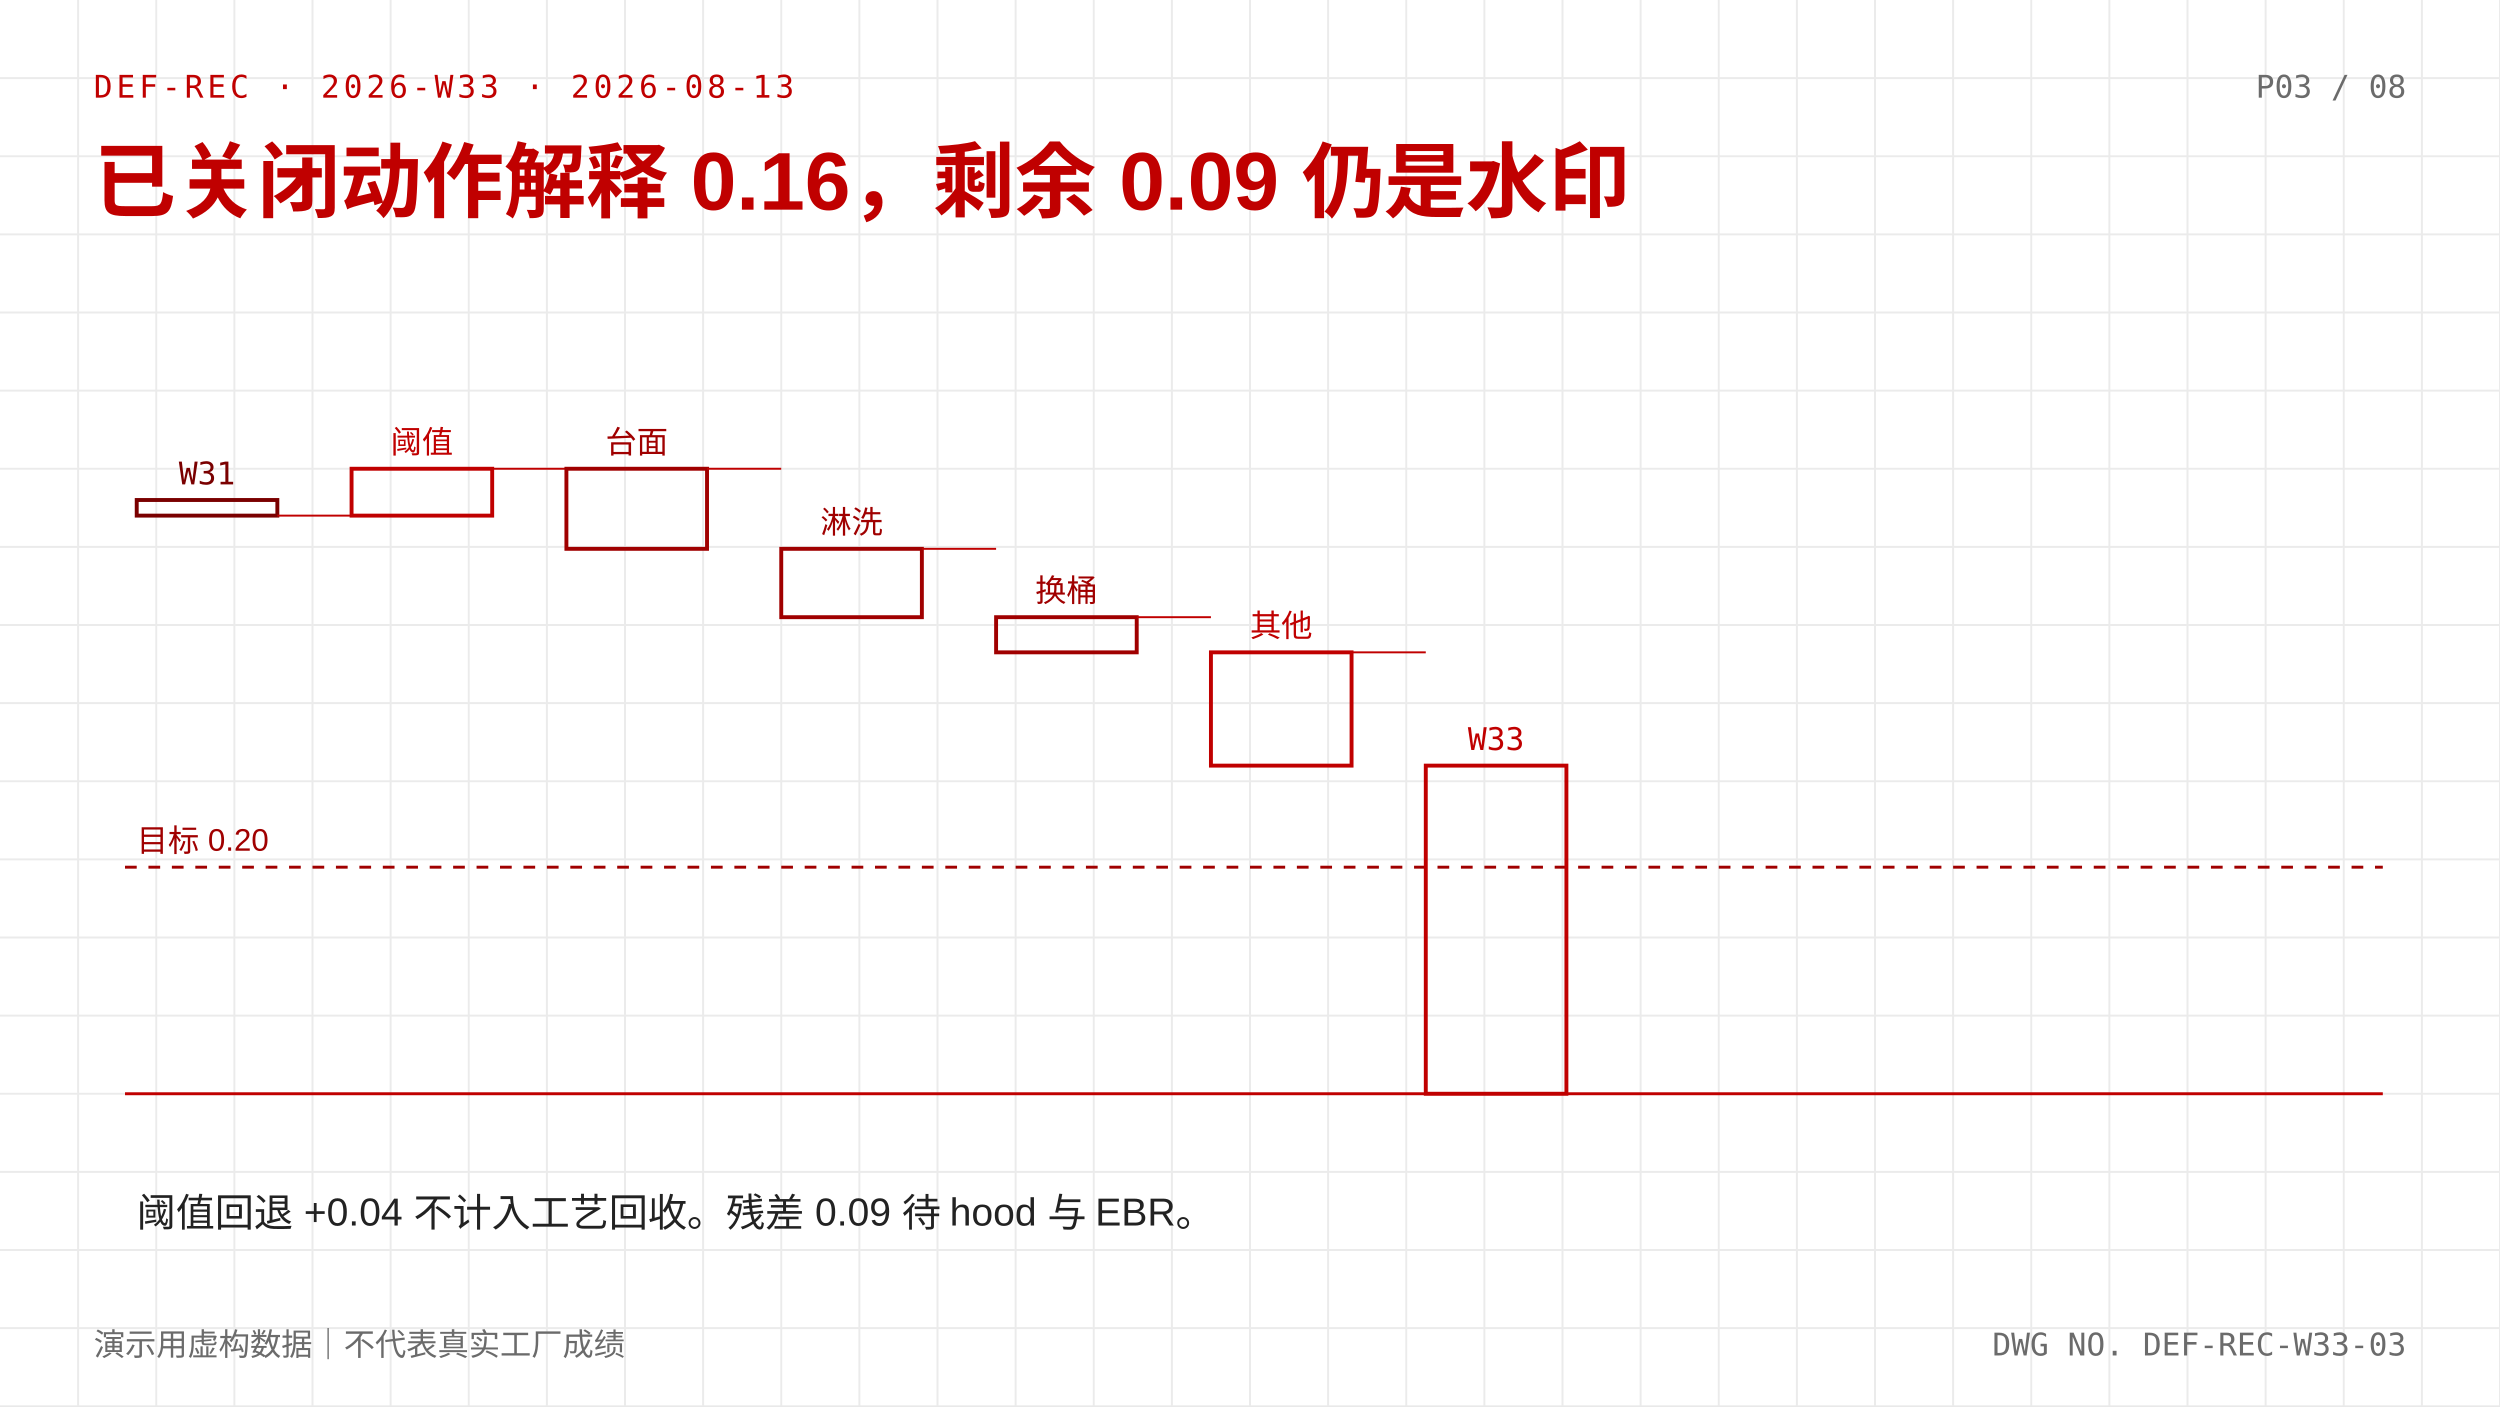
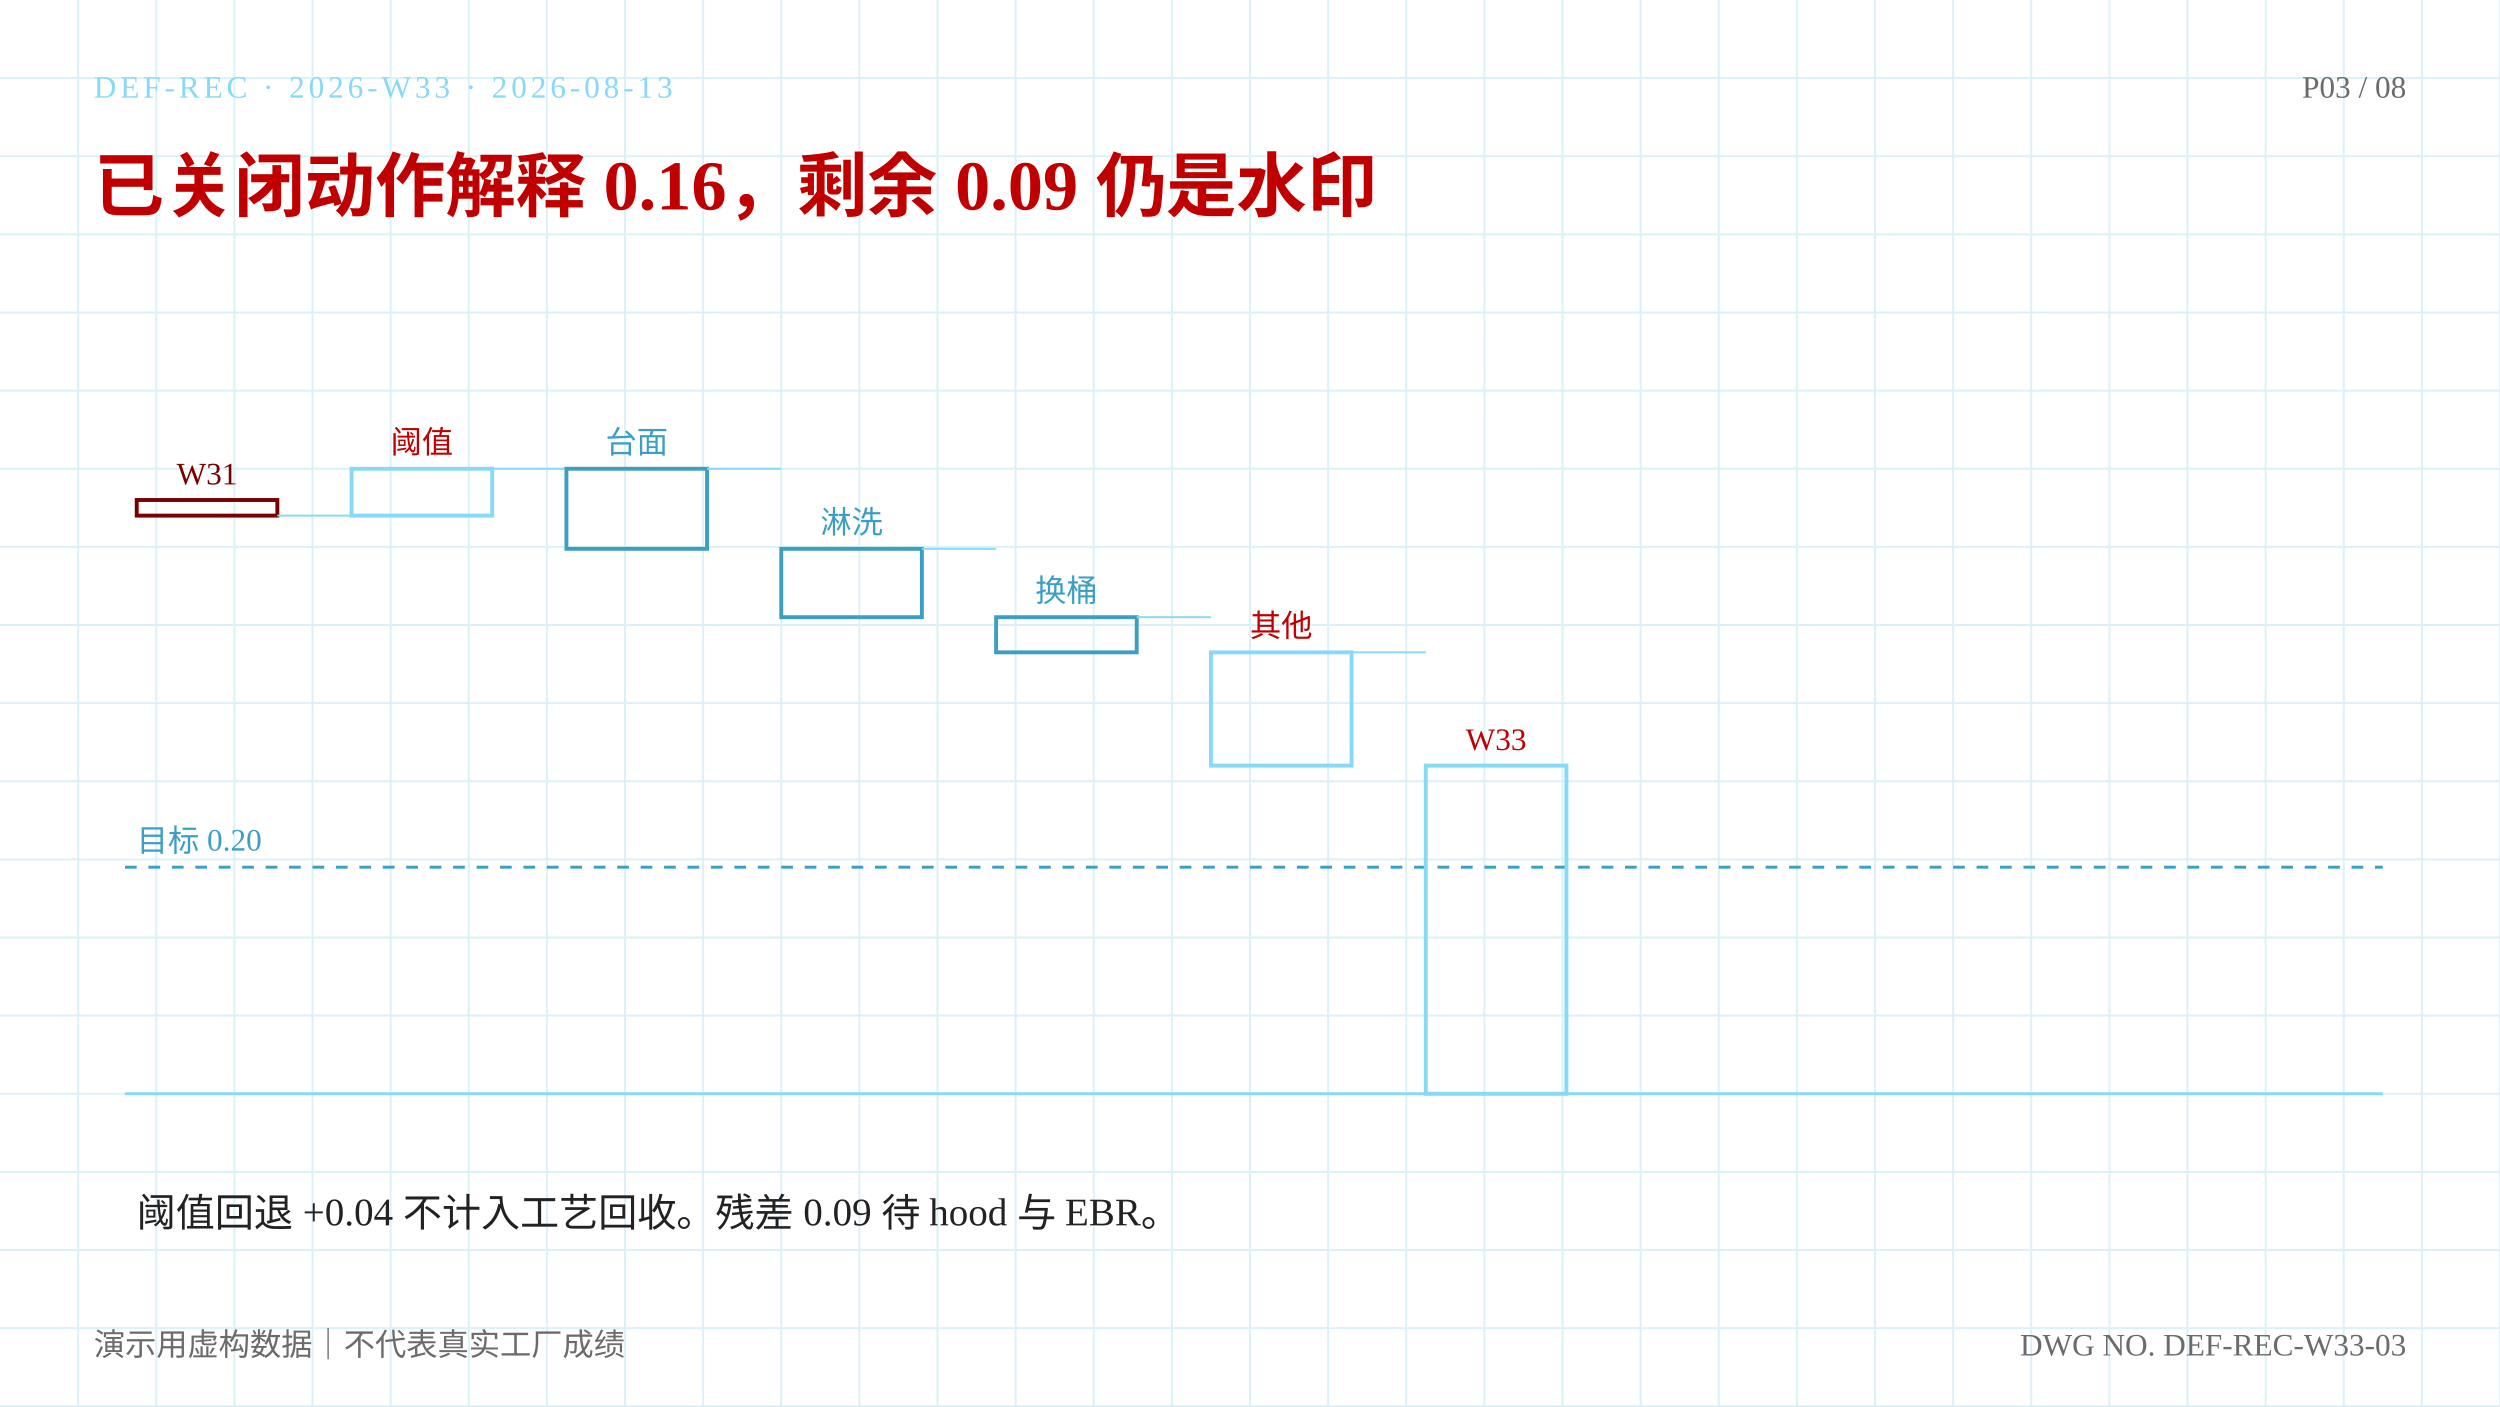
- <svg xmlns="http://www.w3.org/2000/svg" viewBox="0 0 1280 720" data-pptx-page-role="content" font-family="Microsoft YaHei, Arial, sans-serif" font-size="24">
+ <svg xmlns="http://www.w3.org/2000/svg" viewBox="0 0 1280 720" data-pptx-page-role="content" font-family="&quot;Times New Roman&quot;, &quot;Microsoft YaHei&quot;, &quot;微软雅黑&quot;" font-size="24">
  <rect id="background" data-pptx-role="background" x="0" y="0" width="1280" height="720" fill="#FFFFFF" />
-   <path id="blueprint-grid" data-pptx-role="decoration" d="M40 0V720 M80 0V720 M120 0V720 M160 0V720 M200 0V720 M240 0V720 M280 0V720 M320 0V720 M360 0V720 M400 0V720 M440 0V720 M480 0V720 M520 0V720 M560 0V720 M600 0V720 M640 0V720 M680 0V720 M720 0V720 M760 0V720 M800 0V720 M840 0V720 M880 0V720 M920 0V720 M960 0V720 M1000 0V720 M1040 0V720 M1080 0V720 M1120 0V720 M1160 0V720 M1200 0V720 M1240 0V720 M1280 0V720 M0 40H1280 M0 80H1280 M0 120H1280 M0 160H1280 M0 200H1280 M0 240H1280 M0 280H1280 M0 320H1280 M0 360H1280 M0 400H1280 M0 440H1280 M0 480H1280 M0 520H1280 M0 560H1280 M0 600H1280 M0 640H1280 M0 680H1280 M0 720H1280" fill="none" stroke="#E8E8E8" stroke-width="1" stroke-opacity="0.85" />
+   <path id="blueprint-grid" data-pptx-role="decoration" d="M40 0V720 M80 0V720 M120 0V720 M160 0V720 M200 0V720 M240 0V720 M280 0V720 M320 0V720 M360 0V720 M400 0V720 M440 0V720 M480 0V720 M520 0V720 M560 0V720 M600 0V720 M640 0V720 M680 0V720 M720 0V720 M760 0V720 M800 0V720 M840 0V720 M880 0V720 M920 0V720 M960 0V720 M1000 0V720 M1040 0V720 M1080 0V720 M1120 0V720 M1160 0V720 M1200 0V720 M1240 0V720 M1280 0V720 M0 40H1280 M0 80H1280 M0 120H1280 M0 160H1280 M0 200H1280 M0 240H1280 M0 280H1280 M0 320H1280 M0 360H1280 M0 400H1280 M0 440H1280 M0 480H1280 M0 520H1280 M0 560H1280 M0 600H1280 M0 640H1280 M0 680H1280 M0 720H1280" fill="none" stroke="#D4EEF6" stroke-width="1" stroke-opacity="0.85" />
  <g id="page-header" data-pptx-bounds="40 20 1240 112">
-     <text x="48" y="50" font-family="Consolas, Microsoft YaHei, monospace" font-size="16" letter-spacing="2" fill="#C00000">DEF-REC · 2026-W33  ·  2026-08-13</text>
-     <text x="48" y="108" font-size="42" font-weight="700" fill="#C00000">已关闭动作解释 0.16，剩余 0.09 仍是水印</text>
-     <text x="1232" y="50" font-family="Consolas, Microsoft YaHei, monospace" font-size="16" fill="#6B6B6B" text-anchor="end">P03 / 08</text>
+     <text x="48" y="50" font-family="&quot;Times New Roman&quot;, &quot;Microsoft YaHei&quot;, &quot;微软雅黑&quot;" font-size="16" letter-spacing="2" fill="#87D9F5">DEF-REC · 2026-W33  ·  2026-08-13</text>
+     <text x="48" y="108" font-size="36" font-weight="700" fill="#C00000">已关闭动作解释 0.16，剩余 0.09 仍是水印</text>
+     <text x="1232" y="50" font-family="&quot;Times New Roman&quot;, &quot;Microsoft YaHei&quot;, &quot;微软雅黑&quot;" font-size="16" fill="#6B6B6B" text-anchor="end">P03 / 08</text>
  </g>
  <g id="waterfall" data-pptx-bounds="48 150 1220 500">
-     <line x1="64" y1="560" x2="1220" y2="560" stroke="#C00000" stroke-width="1.5" />
-     <line x1="64" y1="444" x2="1220" y2="444" stroke="#A00000" stroke-width="1.5" stroke-dasharray="6 6" />
-     <text x="70" y="436" font-size="16" fill="#A00000">目标 0.20</text>
+     <line x1="64" y1="560" x2="1220" y2="560" stroke="#87D9F5" stroke-width="1.5" />
+     <line x1="64" y1="444" x2="1220" y2="444" stroke="#3D9EC4" stroke-width="1.5" stroke-dasharray="6 6" />
+     <text x="70" y="436" font-size="16" fill="#3D9EC4">目标 0.20</text>
    <rect x="70" y="256" width="72" height="8" fill="none" stroke="#7A0000" stroke-width="2" />
-     <text x="106" y="248" font-family="Consolas, Microsoft YaHei, monospace" font-size="16" fill="#7A0000" text-anchor="middle">W31</text>
-     <line x1="142" y1="264" x2="180" y2="264" stroke="#C00000" stroke-width="1" />
-     <rect x="180" y="240" width="72" height="24" fill="none" stroke="#C00000" stroke-width="2" />
-     <text x="216" y="232" font-family="Consolas, Microsoft YaHei, monospace" font-size="16" fill="#C00000" text-anchor="middle">阈值</text>
-     <line x1="252" y1="240" x2="290" y2="240" stroke="#C00000" stroke-width="1" />
-     <rect x="290" y="240" width="72" height="41" fill="none" stroke="#A00000" stroke-width="2" />
-     <text x="326" y="232" font-family="Consolas, Microsoft YaHei, monospace" font-size="16" fill="#A00000" text-anchor="middle">台面</text>
-     <line x1="362" y1="240" x2="400" y2="240" stroke="#C00000" stroke-width="1" />
-     <rect x="400" y="281" width="72" height="35" fill="none" stroke="#A00000" stroke-width="2" />
-     <text x="436" y="273" font-family="Consolas, Microsoft YaHei, monospace" font-size="16" fill="#A00000" text-anchor="middle">淋洗</text>
-     <line x1="472" y1="281" x2="510" y2="281" stroke="#C00000" stroke-width="1" />
-     <rect x="510" y="316" width="72" height="18" fill="none" stroke="#A00000" stroke-width="2" />
-     <text x="546" y="308" font-family="Consolas, Microsoft YaHei, monospace" font-size="16" fill="#A00000" text-anchor="middle">换桶</text>
-     <line x1="582" y1="316" x2="620" y2="316" stroke="#C00000" stroke-width="1" />
-     <rect x="620" y="334" width="72" height="58" fill="none" stroke="#C00000" stroke-width="2" />
-     <text x="656" y="326" font-family="Consolas, Microsoft YaHei, monospace" font-size="16" fill="#C00000" text-anchor="middle">其他</text>
-     <line x1="692" y1="334" x2="730" y2="334" stroke="#C00000" stroke-width="1" />
-     <rect x="730" y="392" width="72" height="168" fill="none" stroke="#C00000" stroke-width="2" />
-     <text x="766" y="384" font-family="Consolas, Microsoft YaHei, monospace" font-size="16" fill="#C00000" text-anchor="middle">W33</text>
+     <text x="106" y="248" font-family="&quot;Times New Roman&quot;, &quot;Microsoft YaHei&quot;, &quot;微软雅黑&quot;" font-size="16" fill="#7A0000" text-anchor="middle">W31</text>
+     <line x1="142" y1="264" x2="180" y2="264" stroke="#87D9F5" stroke-width="1" />
+     <rect x="180" y="240" width="72" height="24" fill="none" stroke="#87D9F5" stroke-width="2" />
+     <text x="216" y="232" font-family="&quot;Times New Roman&quot;, &quot;Microsoft YaHei&quot;, &quot;微软雅黑&quot;" font-size="16" fill="#C00000" text-anchor="middle">阈值</text>
+     <line x1="252" y1="240" x2="290" y2="240" stroke="#87D9F5" stroke-width="1" />
+     <rect x="290" y="240" width="72" height="41" fill="none" stroke="#3D9EC4" stroke-width="2" />
+     <text x="326" y="232" font-family="&quot;Times New Roman&quot;, &quot;Microsoft YaHei&quot;, &quot;微软雅黑&quot;" font-size="16" fill="#3D9EC4" text-anchor="middle">台面</text>
+     <line x1="362" y1="240" x2="400" y2="240" stroke="#87D9F5" stroke-width="1" />
+     <rect x="400" y="281" width="72" height="35" fill="none" stroke="#3D9EC4" stroke-width="2" />
+     <text x="436" y="273" font-family="&quot;Times New Roman&quot;, &quot;Microsoft YaHei&quot;, &quot;微软雅黑&quot;" font-size="16" fill="#3D9EC4" text-anchor="middle">淋洗</text>
+     <line x1="472" y1="281" x2="510" y2="281" stroke="#87D9F5" stroke-width="1" />
+     <rect x="510" y="316" width="72" height="18" fill="none" stroke="#3D9EC4" stroke-width="2" />
+     <text x="546" y="308" font-family="&quot;Times New Roman&quot;, &quot;Microsoft YaHei&quot;, &quot;微软雅黑&quot;" font-size="16" fill="#3D9EC4" text-anchor="middle">换桶</text>
+     <line x1="582" y1="316" x2="620" y2="316" stroke="#87D9F5" stroke-width="1" />
+     <rect x="620" y="334" width="72" height="58" fill="none" stroke="#87D9F5" stroke-width="2" />
+     <text x="656" y="326" font-family="&quot;Times New Roman&quot;, &quot;Microsoft YaHei&quot;, &quot;微软雅黑&quot;" font-size="16" fill="#C00000" text-anchor="middle">其他</text>
+     <line x1="692" y1="334" x2="730" y2="334" stroke="#87D9F5" stroke-width="1" />
+     <rect x="730" y="392" width="72" height="168" fill="none" stroke="#87D9F5" stroke-width="2" />
+     <text x="766" y="384" font-family="&quot;Times New Roman&quot;, &quot;Microsoft YaHei&quot;, &quot;微软雅黑&quot;" font-size="16" fill="#C00000" text-anchor="middle">W33</text>
    <text x="70" y="628" font-size="20" fill="#222222">阈值回退 +0.04 不计入工艺回收。残差 0.09 待 hood 与 EBR。</text>
  </g>
  <g id="page-footer" data-pptx-bounds="40 668 1200 36">
    <text x="48" y="694" font-size="16" fill="#6B6B6B">演示用虚构数据｜不代表真实工厂成绩</text>
-     <text x="1232" y="694" font-family="Consolas, Microsoft YaHei, monospace" font-size="16" fill="#6B6B6B" text-anchor="end">DWG NO. DEF-REC-W33-03</text>
+     <text x="1232" y="694" font-family="&quot;Times New Roman&quot;, &quot;Microsoft YaHei&quot;, &quot;微软雅黑&quot;" font-size="16" fill="#6B6B6B" text-anchor="end">DWG NO. DEF-REC-W33-03</text>
  </g>
</svg>
